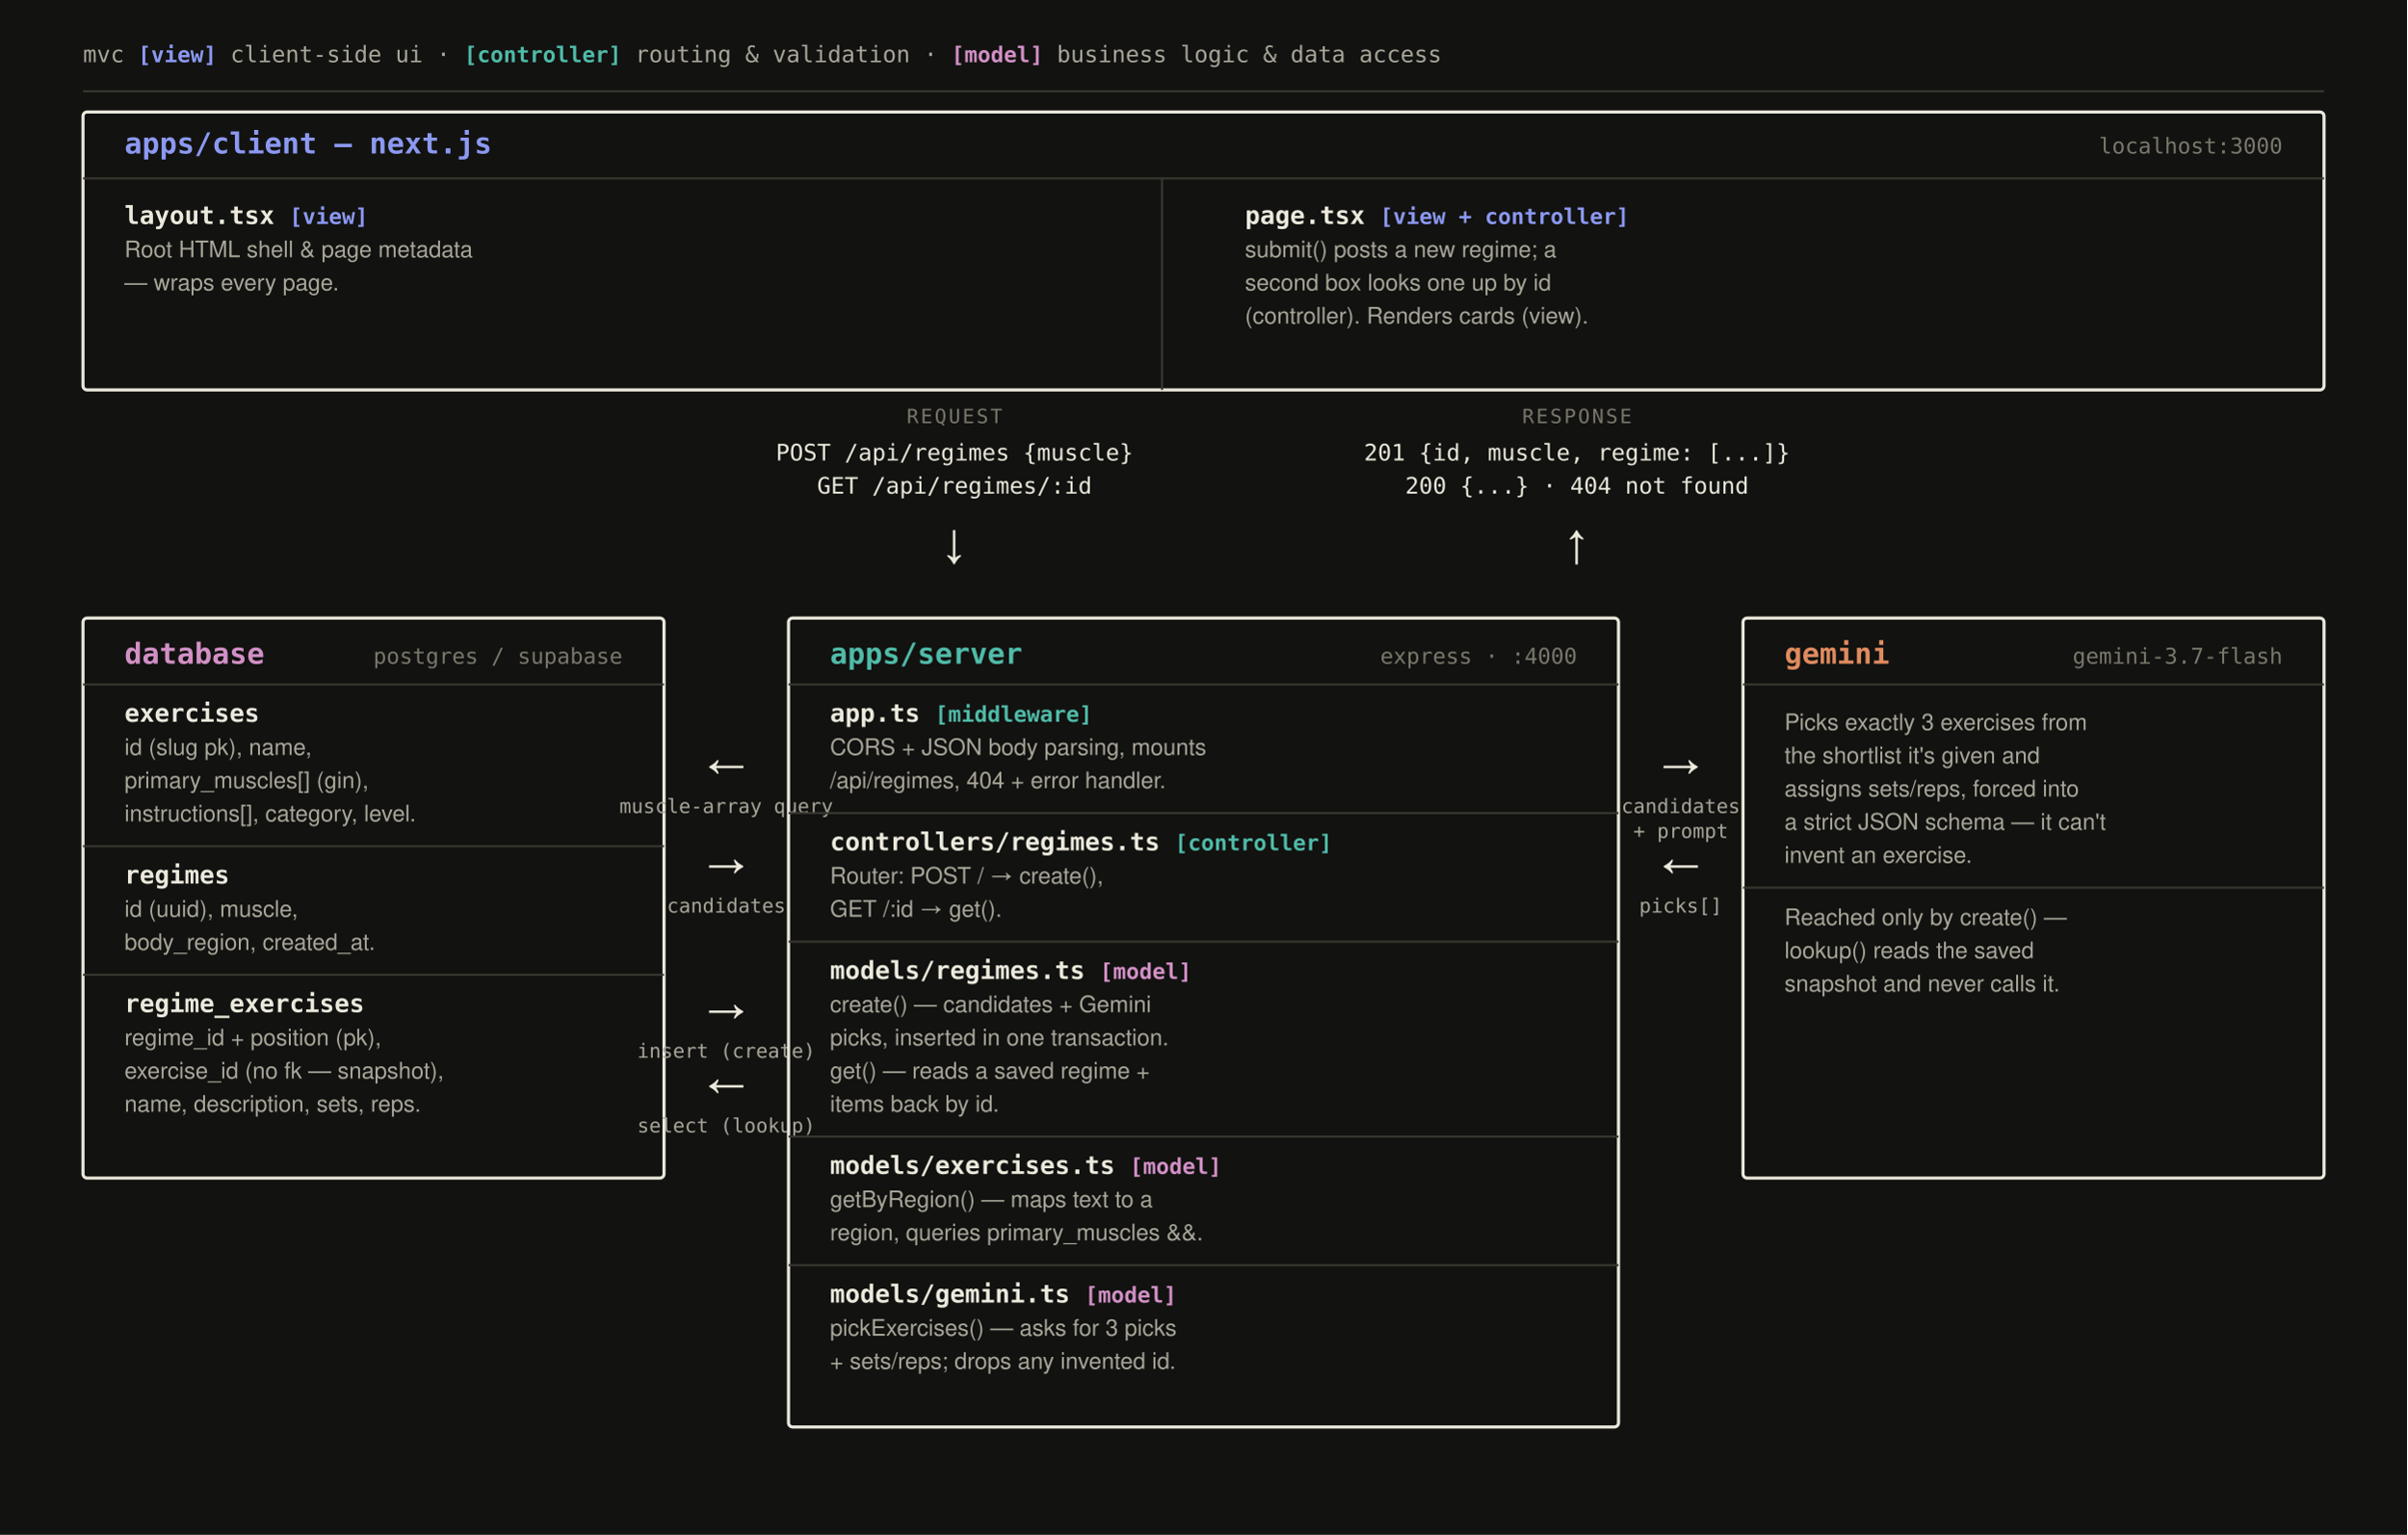
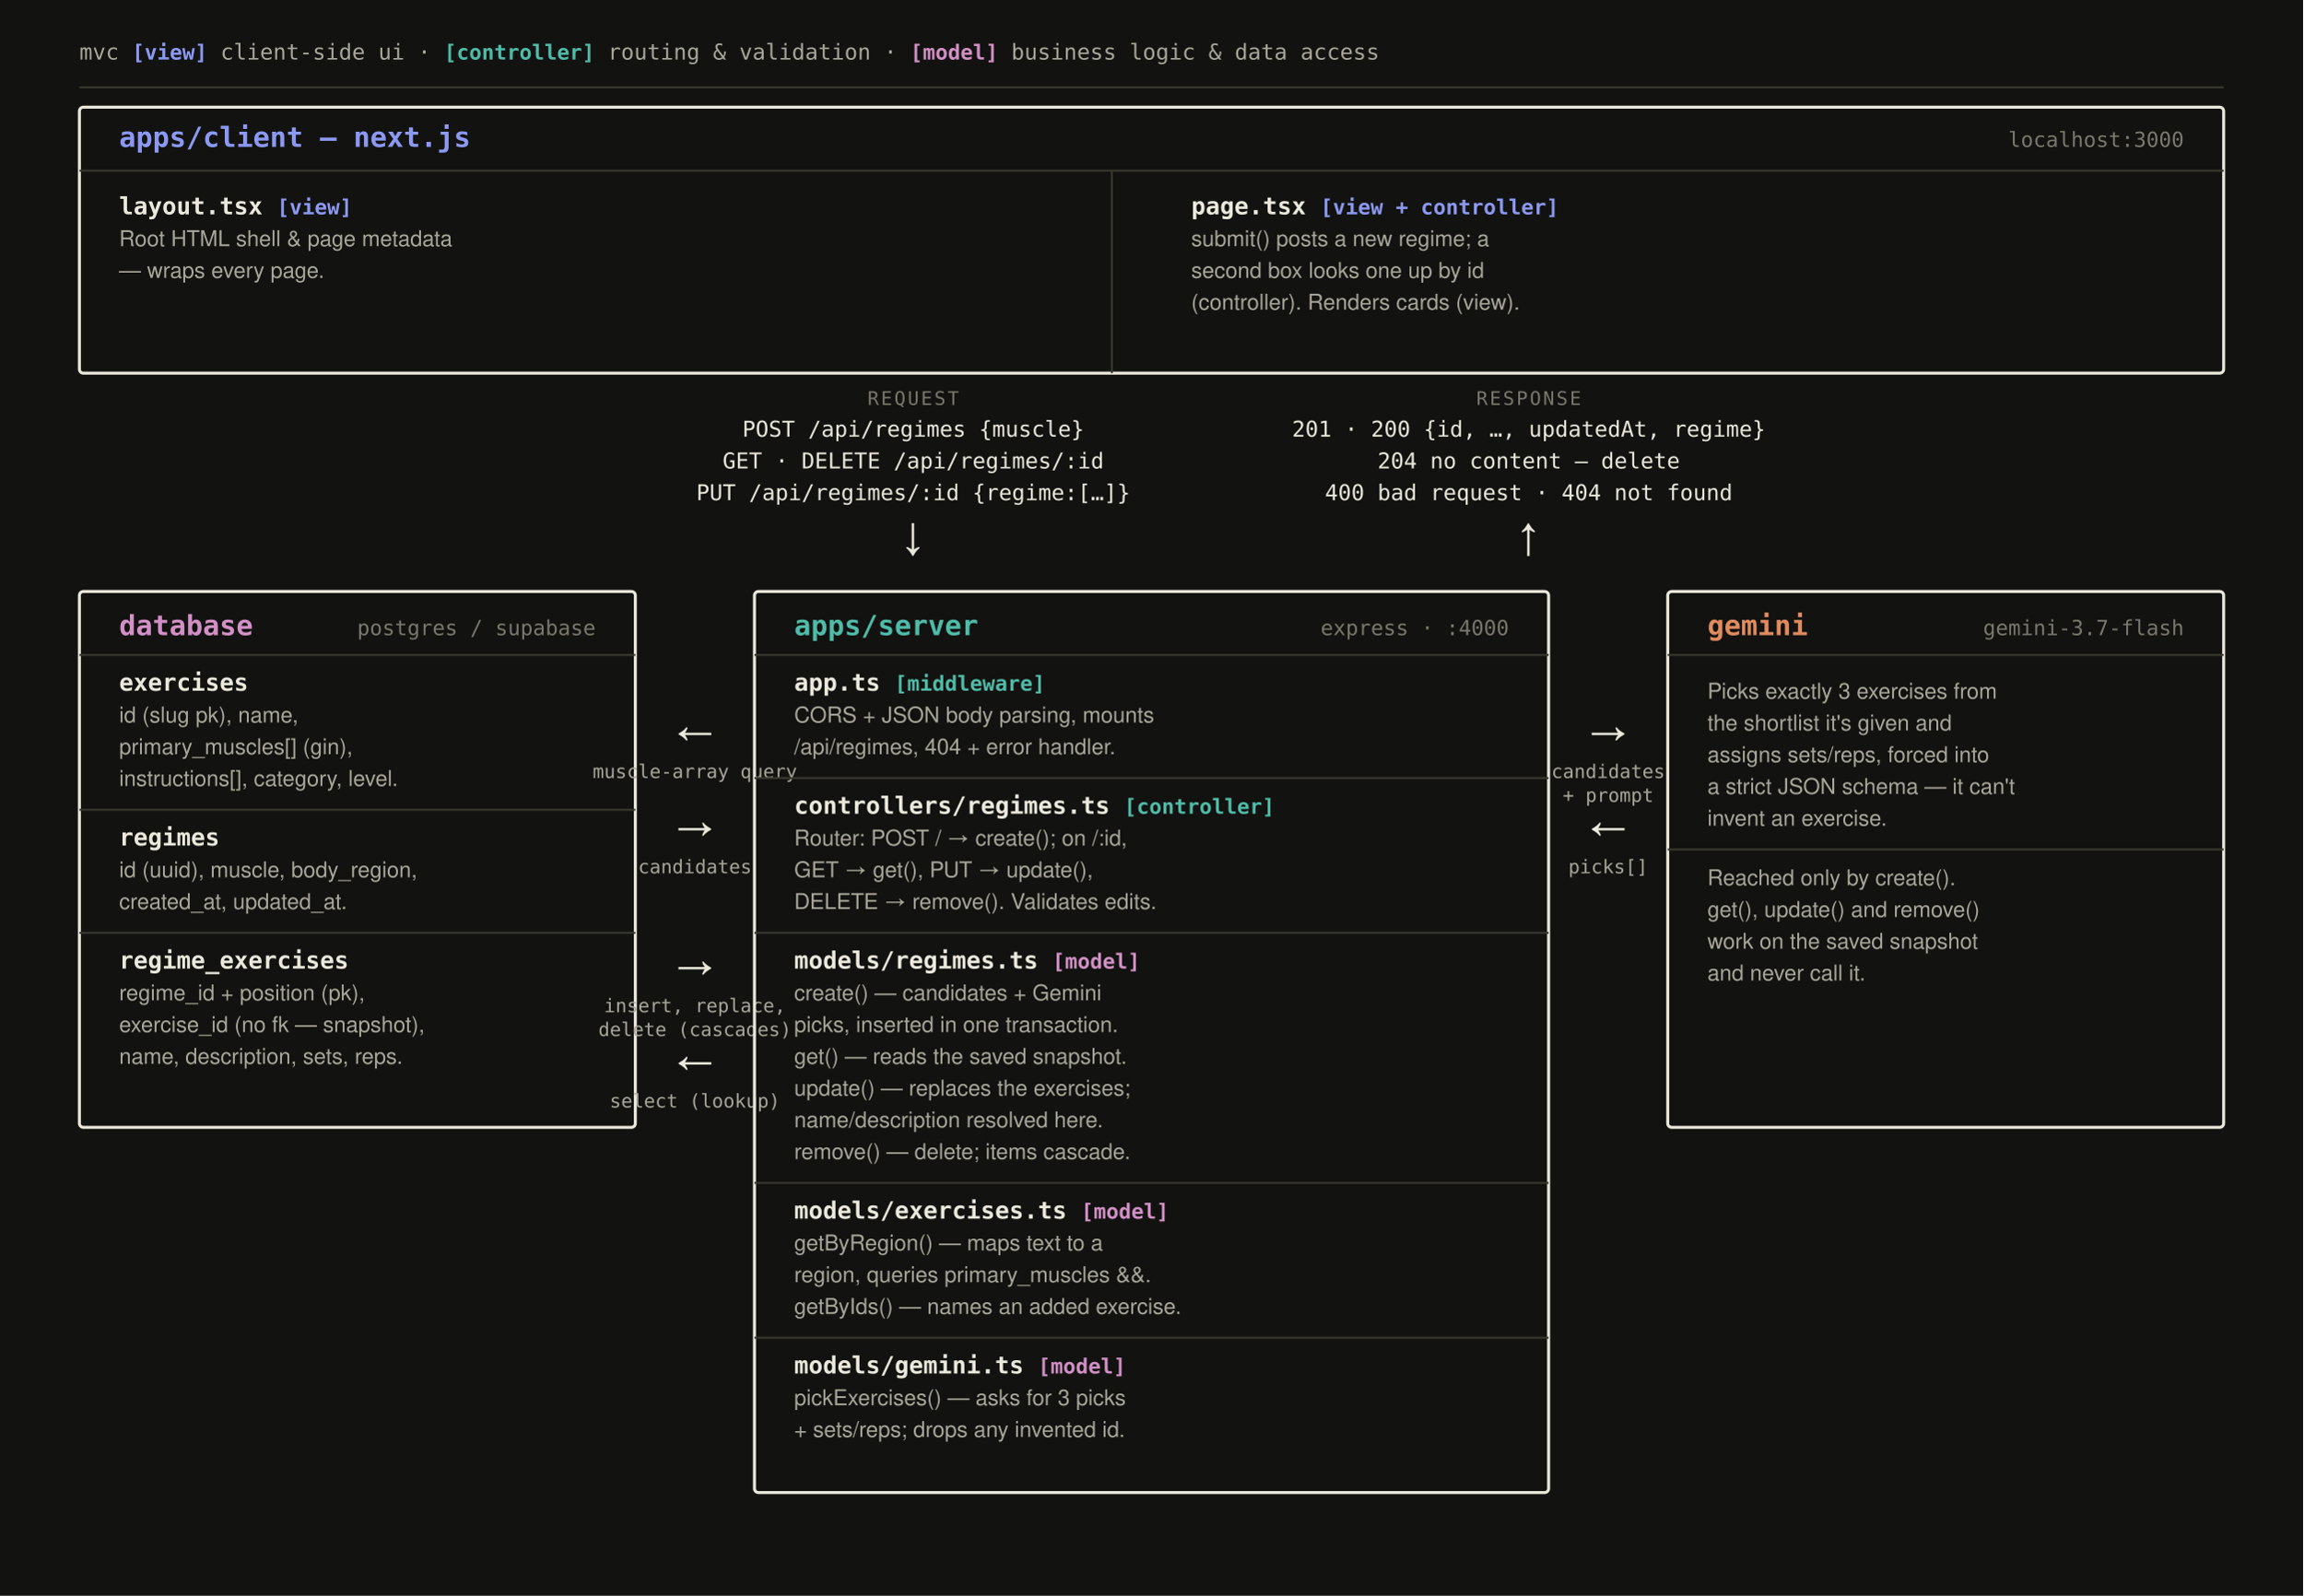
- <svg xmlns="http://www.w3.org/2000/svg" viewBox="0 0 1160 740" role="img" aria-label="Rebound architecture: the client's page.tsx either POSTs a muscle name to create a regime, or GETs a saved regime by id. The controller routes both to models/regimes.ts, which for create asks the exercises model to query Postgres for candidates and Gemini to pick three with sets and reps, then saves the regime and its items in one transaction; for lookup it reads that saved snapshot straight back out, without calling Gemini. Boxes are tagged with their MVC role: view, controller, or model.">
+ <svg xmlns="http://www.w3.org/2000/svg" viewBox="0 0 1160 804" role="img" aria-label="Rebound architecture: the client's page.tsx POSTs a muscle name to create a regime, or GETs, PUTs and DELETEs one by id. The controller validates each request and routes it to models/regimes.ts, which for create asks the exercises model to query Postgres for candidates and Gemini to pick three with sets and reps, then saves the regime and its items in one transaction. Lookup reads that saved snapshot straight back out, update replaces the saved exercises in a transaction and resolves their names server-side, and delete removes the regime, with its items cascading. Neither lookup, update nor delete calls Gemini. Boxes are tagged with their MVC role: view, controller, or model.">
  <style>
    text { font-family: -apple-system, "Segoe UI", Helvetica, Arial, sans-serif; }
    .mono       { font-family: ui-monospace, SFMono-Regular, Menlo, Consolas, monospace; }
    .bg         { fill: #121210; }
    .box        { fill: none; stroke: #EBE9DC; stroke-width: 1.5; }
    .div        { stroke: #38372F; stroke-width: 1; }
    .title      { font-weight: 700; font-size: 14px; fill: #EBE9DC; }
    .sub        { font-size: 10.5px; fill: #7A786C; }
    .body       { font-size: 11px; fill: #A9A79A; }
    .bold       { font-weight: 700; fill: #EBE9DC; }
    .tag        { font-weight: 600; font-size: 10.5px; }
    .legend     { font-size: 11px; fill: #A9A79A; }
    .arrow      { font-size: 20px; fill: #EBE9DC; }
    .conn-label { font-size: 9.5px; fill: #A9A79A; }
    .pipe-tag   { font-size: 9.5px; letter-spacing: 1px; fill: #7A786C; }
    .pipe-code  { font-size: 11px; fill: #EBE9DC; }
    .client { fill: #8C99F2; }
    .server { fill: #4FBBA8; }
    .db     { fill: #D290C6; }
    .ai     { fill: #E08B5F; }
  </style>
-   <rect class="bg" x="0" y="0" width="1160" height="740" />
+   <rect class="bg" x="0" y="0" width="1160" height="804" />
  <text class="legend mono" x="40" y="30">mvc <tspan class="client tag">[view]</tspan> client-side ui  ·  <tspan class="server tag">[controller]</tspan> routing &amp; validation  ·  <tspan class="db tag">[model]</tspan> business logic &amp; data access</text>
  <line class="div" x1="40" y1="44" x2="1120" y2="44" />
  <rect class="box" x="40" y="54" width="1080" height="134" rx="2" />
  <text class="title client mono" x="60" y="74">apps/client — next.js</text>
  <text class="sub mono" x="1100" y="74" text-anchor="end">localhost:3000</text>
  <line class="div" x1="40" y1="86" x2="1120" y2="86" stroke="#EBE9DC" stroke-width="1.5" />
  <line class="div" x1="560" y1="86" x2="560" y2="188" />
  <text class="bold mono" x="60" y="108">layout.tsx <tspan class="client tag">[view]</tspan>
  </text>
  <text class="body" x="60" y="124">Root HTML shell &amp; page metadata</text>
  <text class="body" x="60" y="140">— wraps every page.</text>
  <text class="bold mono" x="600" y="108">page.tsx <tspan class="client tag">[view + controller]</tspan>
  </text>
  <text class="body" x="600" y="124">submit() posts a new regime; a</text>
  <text class="body" x="600" y="140">second box looks one up by id</text>
  <text class="body" x="600" y="156">(controller). Renders cards (view).</text>
  <text class="pipe-tag mono" x="460" y="204" text-anchor="middle">REQUEST</text>
-   <text class="pipe-code mono" x="460" y="222" text-anchor="middle">POST /api/regimes {muscle}</text>
-   <text class="pipe-code mono" x="460" y="238" text-anchor="middle">GET  /api/regimes/:id</text>
-   <text class="arrow" x="460" y="270" text-anchor="middle">↓</text>
-   <text class="pipe-tag mono" x="760" y="204" text-anchor="middle">RESPONSE</text>
-   <text class="pipe-code mono" x="760" y="222" text-anchor="middle">201 {id, muscle, regime: [...]}</text>
-   <text class="pipe-code mono" x="760" y="238" text-anchor="middle">200 {...} · 404 not found</text>
-   <text class="arrow" x="760" y="270" text-anchor="middle">↑</text>
+   <text class="pipe-code mono" x="460" y="220" text-anchor="middle">POST /api/regimes {muscle}</text>
+   <text class="pipe-code mono" x="460" y="236" text-anchor="middle">GET · DELETE /api/regimes/:id</text>
+   <text class="pipe-code mono" x="460" y="252" text-anchor="middle">PUT /api/regimes/:id {regime:[…]}</text>
+   <text class="arrow" x="460" y="278" text-anchor="middle">↓</text>
+   <text class="pipe-tag mono" x="770" y="204" text-anchor="middle">RESPONSE</text>
+   <text class="pipe-code mono" x="770" y="220" text-anchor="middle">201 · 200 {id, …, updatedAt, regime}</text>
+   <text class="pipe-code mono" x="770" y="236" text-anchor="middle">204 no content — delete</text>
+   <text class="pipe-code mono" x="770" y="252" text-anchor="middle">400 bad request · 404 not found</text>
+   <text class="arrow" x="770" y="278" text-anchor="middle">↑</text>
  <rect class="box" x="40" y="298" width="280" height="270" rx="2" />
  <text class="title db mono" x="60" y="320">database</text>
  <text class="sub mono" x="300" y="320" text-anchor="end">postgres / supabase</text>
  <line class="div" x1="40" y1="330" x2="320" y2="330" />
  <text class="bold mono" x="60" y="348">exercises</text>
  <text class="body" x="60" y="364">id (slug pk), name,</text>
  <text class="body" x="60" y="380">primary_muscles[] (gin),</text>
  <text class="body" x="60" y="396">instructions[], category, level.</text>
  <line class="div" x1="40" y1="408" x2="320" y2="408" />
  <text class="bold mono" x="60" y="426">regimes</text>
-   <text class="body" x="60" y="442">id (uuid), muscle,</text>
-   <text class="body" x="60" y="458">body_region, created_at.</text>
+   <text class="body" x="60" y="442">id (uuid), muscle, body_region,</text>
+   <text class="body" x="60" y="458">created_at, updated_at.</text>
  <line class="div" x1="40" y1="470" x2="320" y2="470" />
  <text class="bold mono" x="60" y="488">regime_exercises</text>
  <text class="body" x="60" y="504">regime_id + position (pk),</text>
  <text class="body" x="60" y="520">exercise_id (no fk — snapshot),</text>
  <text class="body" x="60" y="536">name, description, sets, reps.</text>
  <text class="arrow" x="350" y="376" text-anchor="middle">←</text>
  <text class="conn-label mono" x="350" y="392" text-anchor="middle">muscle-array query</text>
  <text class="arrow" x="350" y="424" text-anchor="middle">→</text>
  <text class="conn-label mono" x="350" y="440" text-anchor="middle">candidates</text>
  <text class="arrow" x="350" y="494" text-anchor="middle">→</text>
-   <text class="conn-label mono" x="350" y="510" text-anchor="middle">insert (create)</text>
-   <text class="arrow" x="350" y="530" text-anchor="middle">←</text>
-   <text class="conn-label mono" x="350" y="546" text-anchor="middle">select (lookup)</text>
-   <rect class="box" x="380" y="298" width="400" height="390" rx="2" />
+   <text class="conn-label mono" x="350" y="510" text-anchor="middle">insert, replace,</text>
+   <text class="conn-label mono" x="350" y="522" text-anchor="middle">delete (cascades)</text>
+   <text class="arrow" x="350" y="542" text-anchor="middle">←</text>
+   <text class="conn-label mono" x="350" y="558" text-anchor="middle">select (lookup)</text>
+   <rect class="box" x="380" y="298" width="400" height="454" rx="2" />
  <text class="title server mono" x="400" y="320">apps/server</text>
  <text class="sub mono" x="760" y="320" text-anchor="end">express · :4000</text>
  <line class="div" x1="380" y1="330" x2="780" y2="330" />
  <text class="bold mono" x="400" y="348">app.ts <tspan class="server tag">[middleware]</tspan>
  </text>
  <text class="body" x="400" y="364">CORS + JSON body parsing, mounts</text>
  <text class="body" x="400" y="380">/api/regimes, 404 + error handler.</text>
  <line class="div" x1="380" y1="392" x2="780" y2="392" />
  <text class="bold mono" x="400" y="410">controllers/regimes.ts <tspan class="server tag">[controller]</tspan>
  </text>
-   <text class="body" x="400" y="426">Router: POST / → create(),</text>
-   <text class="body" x="400" y="442">GET /:id → get().</text>
-   <line class="div" x1="380" y1="454" x2="780" y2="454" />
-   <text class="bold mono" x="400" y="472">models/regimes.ts <tspan class="db tag">[model]</tspan>
+   <text class="body" x="400" y="426">Router: POST / → create(); on /:id,</text>
+   <text class="body" x="400" y="442">GET → get(), PUT → update(),</text>
+   <text class="body" x="400" y="458">DELETE → remove(). Validates edits.</text>
+   <line class="div" x1="380" y1="470" x2="780" y2="470" />
+   <text class="bold mono" x="400" y="488">models/regimes.ts <tspan class="db tag">[model]</tspan>
  </text>
-   <text class="body" x="400" y="488">create() — candidates + Gemini</text>
-   <text class="body" x="400" y="504">picks, inserted in one transaction.</text>
-   <text class="body" x="400" y="520">get() — reads a saved regime +</text>
-   <text class="body" x="400" y="536">items back by id.</text>
-   <line class="div" x1="380" y1="548" x2="780" y2="548" />
-   <text class="bold mono" x="400" y="566">models/exercises.ts <tspan class="db tag">[model]</tspan>
+   <text class="body" x="400" y="504">create() — candidates + Gemini</text>
+   <text class="body" x="400" y="520">picks, inserted in one transaction.</text>
+   <text class="body" x="400" y="536">get() — reads the saved snapshot.</text>
+   <text class="body" x="400" y="552">update() — replaces the exercises;</text>
+   <text class="body" x="400" y="568">name/description resolved here.</text>
+   <text class="body" x="400" y="584">remove() — delete; items cascade.</text>
+   <line class="div" x1="380" y1="596" x2="780" y2="596" />
+   <text class="bold mono" x="400" y="614">models/exercises.ts <tspan class="db tag">[model]</tspan>
  </text>
-   <text class="body" x="400" y="582">getByRegion() — maps text to a</text>
-   <text class="body" x="400" y="598">region, queries primary_muscles &amp;&amp;.</text>
-   <line class="div" x1="380" y1="610" x2="780" y2="610" />
-   <text class="bold mono" x="400" y="628">models/gemini.ts <tspan class="db tag">[model]</tspan>
+   <text class="body" x="400" y="630">getByRegion() — maps text to a</text>
+   <text class="body" x="400" y="646">region, queries primary_muscles &amp;&amp;.</text>
+   <text class="body" x="400" y="662">getByIds() — names an added exercise.</text>
+   <line class="div" x1="380" y1="674" x2="780" y2="674" />
+   <text class="bold mono" x="400" y="692">models/gemini.ts <tspan class="db tag">[model]</tspan>
  </text>
-   <text class="body" x="400" y="644">pickExercises() — asks for 3 picks</text>
-   <text class="body" x="400" y="660">+ sets/reps; drops any invented id.</text>
+   <text class="body" x="400" y="708">pickExercises() — asks for 3 picks</text>
+   <text class="body" x="400" y="724">+ sets/reps; drops any invented id.</text>
  <text class="arrow" x="810" y="376" text-anchor="middle">→</text>
  <text class="conn-label mono" x="810" y="392" text-anchor="middle">candidates</text>
  <text class="conn-label mono" x="810" y="404" text-anchor="middle">+ prompt</text>
  <text class="arrow" x="810" y="424" text-anchor="middle">←</text>
  <text class="conn-label mono" x="810" y="440" text-anchor="middle">picks[]</text>
  <rect class="box" x="840" y="298" width="280" height="270" rx="2" />
  <text class="title ai mono" x="860" y="320">gemini</text>
  <text class="sub mono" x="1100" y="320" text-anchor="end">gemini-3.7-flash</text>
  <line class="div" x1="840" y1="330" x2="1120" y2="330" />
  <text class="body" x="860" y="352">Picks exactly 3 exercises from</text>
  <text class="body" x="860" y="368">the shortlist it's given and</text>
  <text class="body" x="860" y="384">assigns sets/reps, forced into</text>
  <text class="body" x="860" y="400">a strict JSON schema — it can't</text>
  <text class="body" x="860" y="416">invent an exercise.</text>
  <line class="div" x1="840" y1="428" x2="1120" y2="428" />
-   <text class="body" x="860" y="446">Reached only by create() —</text>
-   <text class="body" x="860" y="462">lookup() reads the saved</text>
-   <text class="body" x="860" y="478">snapshot and never calls it.</text>
+   <text class="body" x="860" y="446">Reached only by create().</text>
+   <text class="body" x="860" y="462">get(), update() and remove()</text>
+   <text class="body" x="860" y="478">work on the saved snapshot</text>
+   <text class="body" x="860" y="494">and never call it.</text>
</svg>
